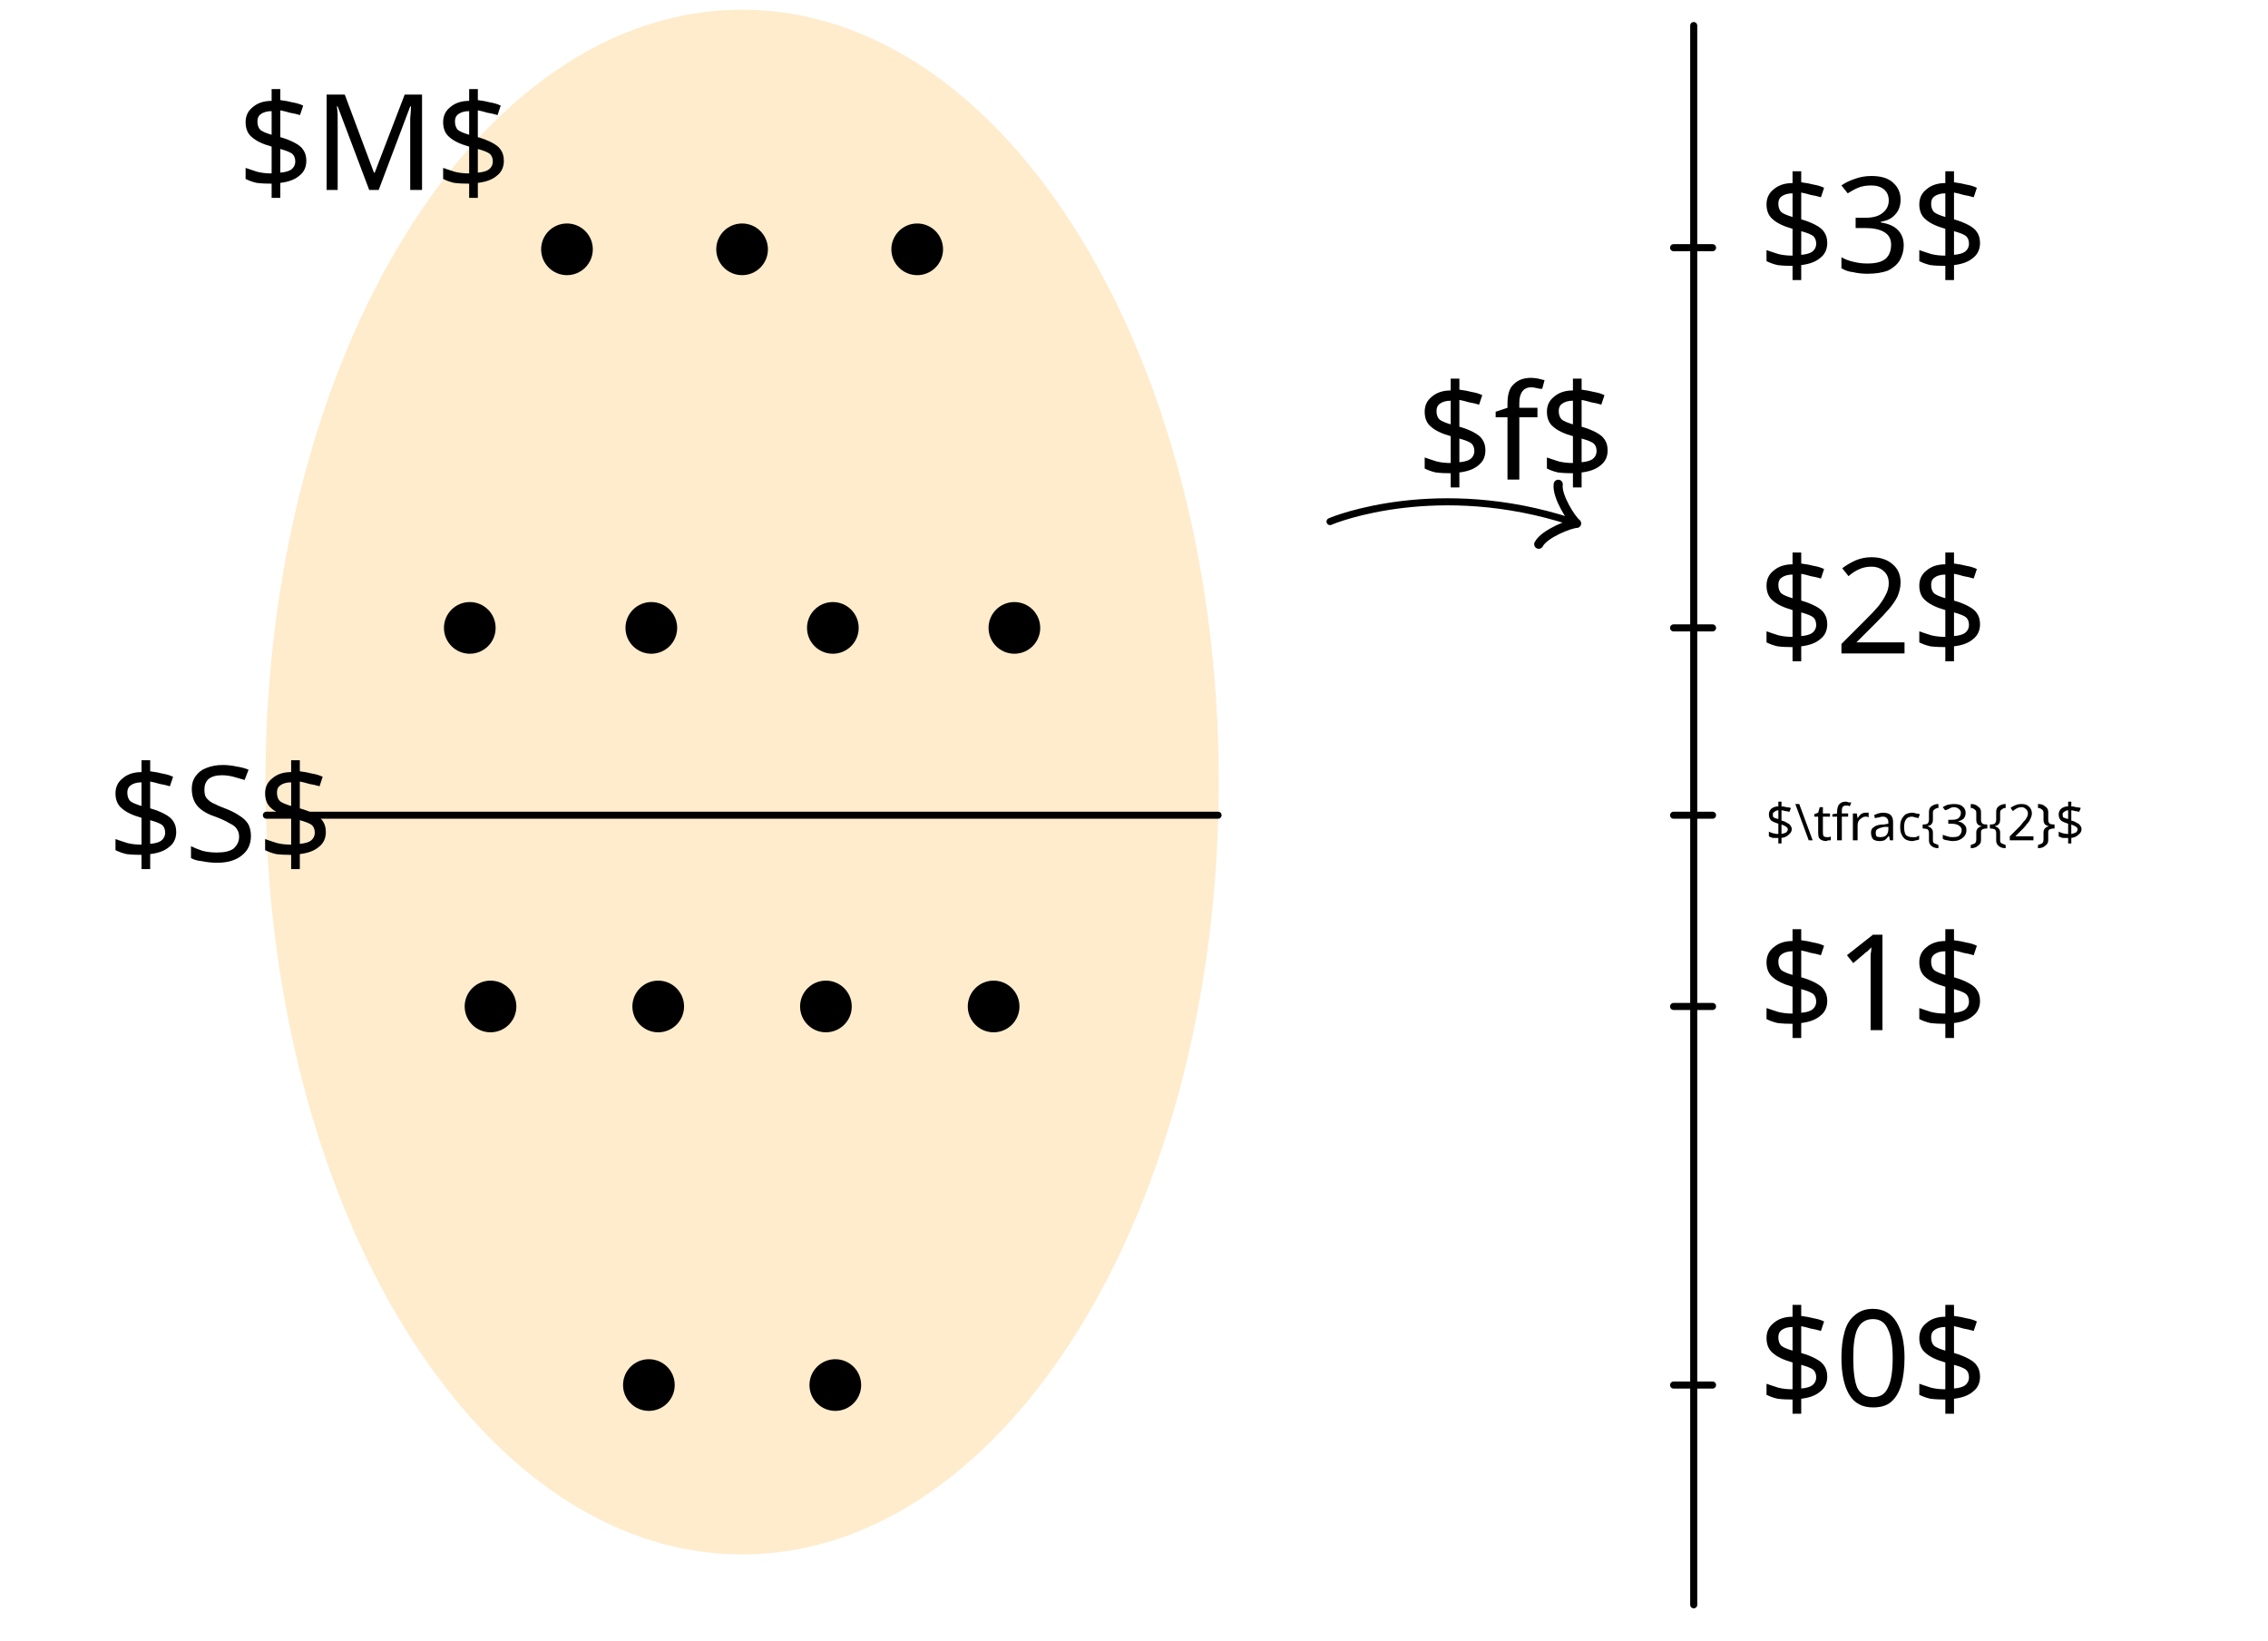
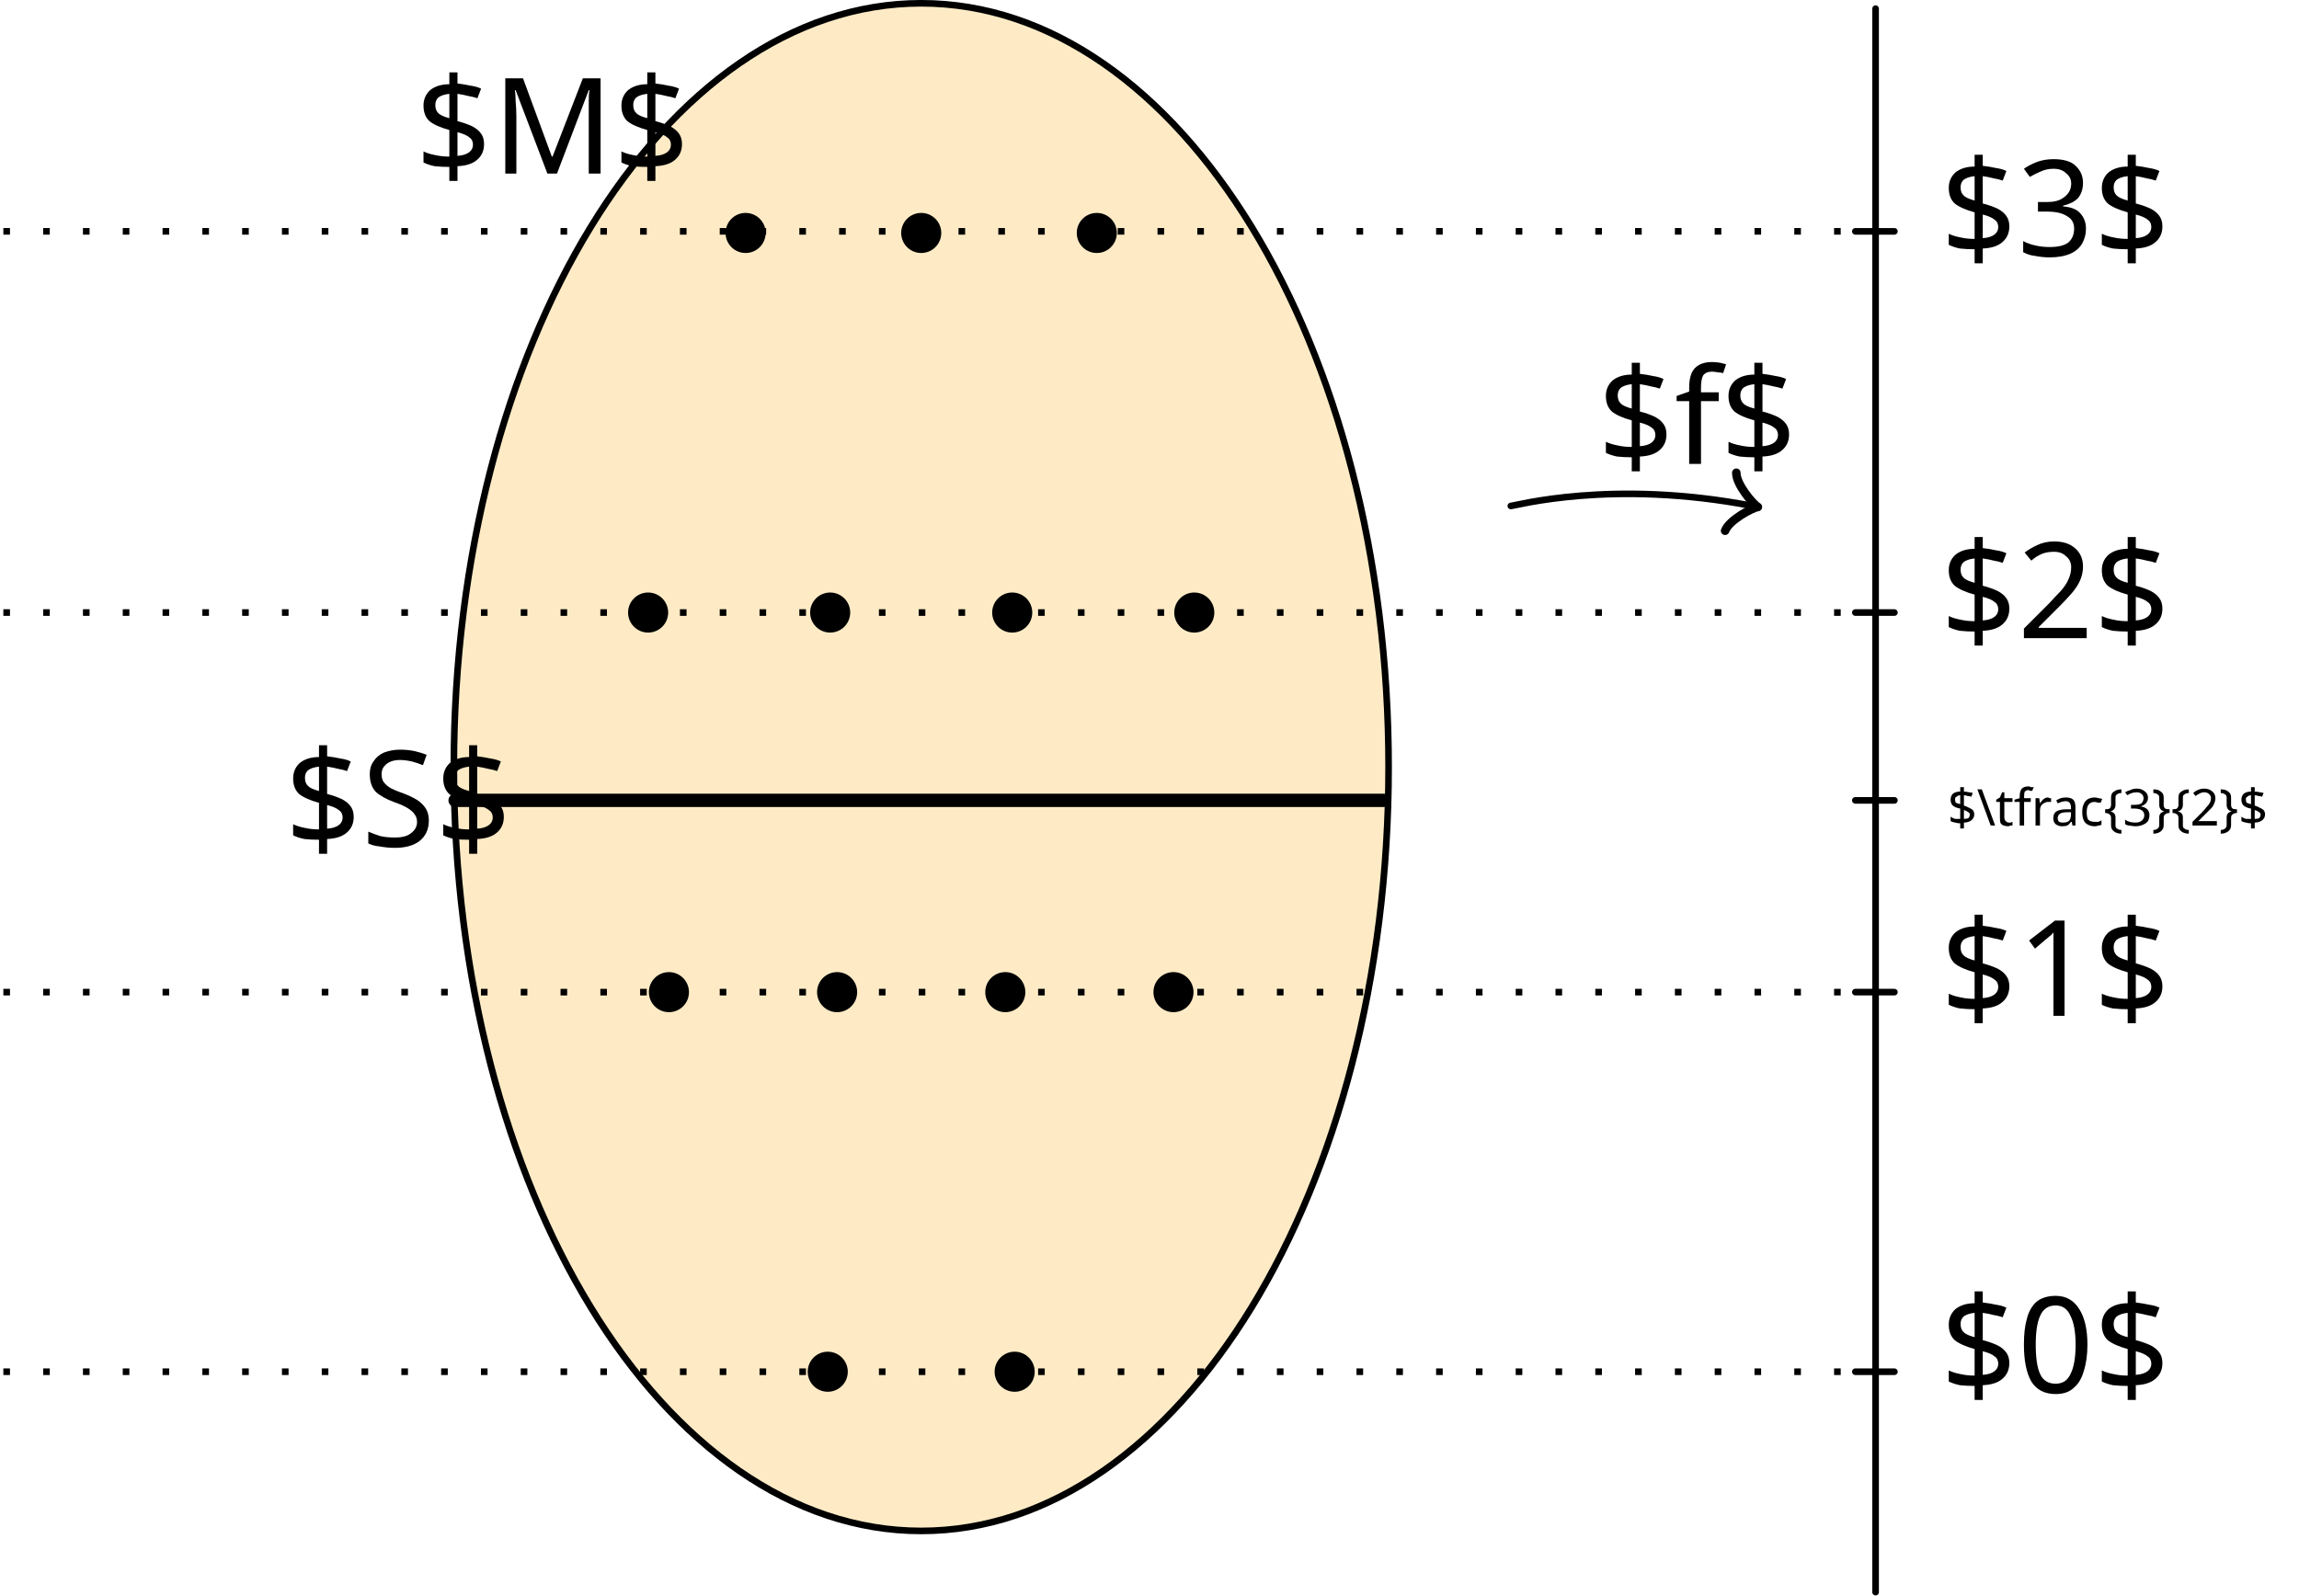
- <svg xmlns="http://www.w3.org/2000/svg" width="44.94mm" height="32.515mm" viewBox="0 0 44.94 32.515" version="1.1" id="svg8">
+ <svg xmlns="http://www.w3.org/2000/svg" width="48.639mm" height="33.764mm" viewBox="0 0 48.639 33.764" version="1.1" id="svg8">
  <defs id="defs2">
    <marker markerWidth="0.911" markerHeight="1.69" style="overflow:visible;stroke:#000000" refX="0" refY="0" orient="auto-start-reverse" id="marker-arrow-0.5308">
      <g id="g838" transform="scale(2.153529)">
        <path id="path836" style="fill:none;stroke:#000000;stroke-width:0.6;stroke-linecap:round;stroke-linejoin:round;stroke-miterlimit:10;stroke-dasharray:none;stroke-opacity:1" d="M -1.554,2.072 C -1.425,1.295 0,0.13 0.389,0 0,-0.13 -1.425,-1.295 -1.554,-2.072" />
      </g>
    </marker>
    <marker markerWidth="0.911" markerHeight="1.69" style="overflow:visible;stroke:#000000" refX="0" refY="0" orient="auto-start-reverse" id="marker-arrow-1.0616">
      <g id="g862" transform="scale(1.343431)">
        <path id="path860" style="fill:none;stroke:#000000;stroke-width:0.6;stroke-linecap:round;stroke-linejoin:round;stroke-miterlimit:10;stroke-dasharray:none;stroke-opacity:1" d="M -1.554,2.072 C -1.425,1.295 0,0.13 0.389,0 0,-0.13 -1.425,-1.295 -1.554,-2.072" />
      </g>
    </marker>
    <marker markerWidth="0.911" markerHeight="1.69" style="overflow:visible;stroke:#000000" refX="0" refY="0" orient="auto-start-reverse" id="marker-arrow-0.5308-8">
      <g id="g903" transform="scale(2.153529)">
        <path id="path901" style="fill:none;stroke:#000000;stroke-width:0.6;stroke-linecap:round;stroke-linejoin:round;stroke-miterlimit:10;stroke-dasharray:none;stroke-opacity:1" d="M -1.554,2.072 C -1.425,1.295 0,0.13 0.389,0 0,-0.13 -1.425,-1.295 -1.554,-2.072" />
      </g>
    </marker>
    <marker markerWidth="0.911" markerHeight="1.69" style="overflow:visible;stroke:#000000" refX="0" refY="0" orient="auto-start-reverse" id="marker-arrow-0.5308-6">
      <g id="g1073" transform="scale(2.153529)">
        <path id="path1071" style="fill:none;stroke:#000000;stroke-width:0.6;stroke-linecap:round;stroke-linejoin:round;stroke-miterlimit:10;stroke-dasharray:none;stroke-opacity:1" d="M -1.554,2.072 C -1.425,1.295 0,0.13 0.389,0 0,-0.13 -1.425,-1.295 -1.554,-2.072" />
      </g>
    </marker>
    <marker markerWidth="0.911" markerHeight="1.69" style="overflow:visible;stroke:#000000" refX="0" refY="0" orient="auto-start-reverse" id="marker-arrow-0.5308-4">
      <g id="g1144" transform="scale(2.153529)">
        <path id="path1142" style="fill:none;stroke:#000000;stroke-width:0.6;stroke-linecap:round;stroke-linejoin:round;stroke-miterlimit:10;stroke-dasharray:none;stroke-opacity:1" d="M -1.554,2.072 C -1.425,1.295 0,0.13 0.389,0 0,-0.13 -1.425,-1.295 -1.554,-2.072" />
      </g>
    </marker>
  </defs>
-   <g id="layer1" transform="translate(-66.92633,-216.5205)">
-     <ellipse style="color:#000000;overflow:visible;opacity:0.212;vector-effect:none;fill:#f9a30d;fill-opacity:1;stroke:#f9a30d;stroke-width:0.421;stroke-linecap:round;stroke-linejoin:miter;stroke-miterlimit:4;stroke-dasharray:none;stroke-dashoffset:0;stroke-opacity:1;marker-start:none;marker-end:none" id="path816" cx="81.631" cy="232.018" rx="9.234" ry="15.095" />
-     <path style="color:#000000;overflow:visible;opacity:1;vector-effect:none;fill:none;fill-opacity:1;stroke:black;stroke-width:0.14;stroke-linecap:round;stroke-linejoin:miter;stroke-miterlimit:4;stroke-dasharray:none;stroke-dashoffset:0;stroke-opacity:1;marker-start:none;marker-end:none" d="M 100.487,248.322 V 217.027" id="path818" />
-     <text id="text953" xml:space="preserve" style="font-size:2.646px;font-family:'Iosevka Term';-inkscape-font-specification:'Iosevka Term, Normal';fill:#000000;fill-opacity:1;stroke:none;stroke-width:0.265" y="244.381" x="101.773">
-       <tspan id="tspan951" x="101.773" y="244.381" style="stroke-width:0.265">$0$</tspan>
+   <g id="layer1" transform="translate(-55.54795,-212.7293)">
+     <ellipse style="color:#000000;overflow:visible;opacity:1;vector-effect:none;fill:#feebc6;fill-opacity:1;stroke:#000000;stroke-width:0.14;stroke-linecap:round;stroke-linejoin:miter;stroke-miterlimit:4;stroke-dasharray:none;stroke-dashoffset:0;stroke-opacity:1;marker-start:none;marker-end:none" id="path816" cx="75.038" cy="228.963" rx="9.888" ry="16.164" />
+     <path style="color:#000000;overflow:visible;opacity:1;vector-effect:none;fill:none;fill-opacity:1;stroke:#000000;stroke-width:0.14;stroke-linecap:round;stroke-linejoin:miter;stroke-miterlimit:4;stroke-dasharray:none;stroke-dashoffset:0;stroke-opacity:1;marker-start:none;marker-end:none" d="M 95.229,246.422 V 212.912" id="path818" />
+     <text id="text953" xml:space="preserve" style="font-size:2.833px;font-family:'Iosevka Term';-inkscape-font-specification:'Iosevka Term, Normal';fill:#000000;fill-opacity:1;stroke:none;stroke-width:0.265" y="242.201" x="96.606">
+       <tspan id="tspan951" x="96.606" y="242.201" style="stroke-width:0.265">$0$</tspan>
    </text>
-     <text x="101.773" y="236.933" style="font-size:2.646px;font-family:'Iosevka Term';-inkscape-font-specification:'Iosevka Term, Normal';fill:#000000;fill-opacity:1;stroke:none;stroke-width:0.265" xml:space="preserve" id="text967">
-       <tspan style="stroke-width:0.265" y="236.933" x="101.773" id="tspan965">$1$</tspan>
+     <text x="96.606" y="234.226" style="font-size:2.833px;font-family:'Iosevka Term';-inkscape-font-specification:'Iosevka Term, Normal';fill:#000000;fill-opacity:1;stroke:none;stroke-width:0.265" xml:space="preserve" id="text967">
+       <tspan style="stroke-width:0.265" y="234.226" x="96.606" id="tspan965">$1$</tspan>
    </text>
-     <text id="text971" xml:space="preserve" style="font-size:2.646px;font-family:'Iosevka Term';-inkscape-font-specification:'Iosevka Term, Normal';fill:#000000;fill-opacity:1;stroke:none;stroke-width:0.265" y="229.469" x="101.773">
-       <tspan id="tspan969" x="101.773" y="229.469" style="stroke-width:0.265">$2$</tspan>
+     <text id="text971" xml:space="preserve" style="font-size:2.833px;font-family:'Iosevka Term';-inkscape-font-specification:'Iosevka Term, Normal';fill:#000000;fill-opacity:1;stroke:none;stroke-width:0.265" y="226.234" x="96.606">
+       <tspan id="tspan969" x="96.606" y="226.234" style="stroke-width:0.265">$2$</tspan>
    </text>
-     <text x="101.773" y="221.914" style="font-size:2.646px;font-family:'Iosevka Term';-inkscape-font-specification:'Iosevka Term, Normal';fill:#000000;fill-opacity:1;stroke:none;stroke-width:0.265" xml:space="preserve" id="text975">
-       <tspan style="stroke-width:0.265" y="221.914" x="101.773" id="tspan973">$3$</tspan>
+     <text x="96.606" y="218.144" style="font-size:2.833px;font-family:'Iosevka Term';-inkscape-font-specification:'Iosevka Term, Normal';fill:#000000;fill-opacity:1;stroke:none;stroke-width:0.265" xml:space="preserve" id="text975">
+       <tspan style="stroke-width:0.265" y="218.144" x="96.606" id="tspan973">$3$</tspan>
    </text>
-     <g id="g1065" transform="translate(0.3781662)">
-       <g transform="translate(-0.07347488)" id="g1030">
-         <circle r="0.512" cy="221.461" cx="77.856" style="fill:#000000;stroke:none;stroke-width:1" id="circle979" />
-         <circle id="circle981" style="fill:#000000;stroke:none;stroke-width:1" cx="81.326" cy="221.461" r="0.512" />
-         <circle r="0.512" cy="221.461" cx="84.796" style="fill:#000000;stroke:none;stroke-width:1" id="circle983" />
-       </g>
-       <g id="g1036">
-         <circle r="0.512" cy="228.963" cx="75.857" style="fill:#000000;stroke:none;stroke-width:1" id="circle991" />
-         <circle id="circle993" style="fill:#000000;stroke:none;stroke-width:1" cx="79.454" cy="228.963" r="0.512" />
-         <circle r="0.512" cy="228.963" cx="83.051" style="fill:#000000;stroke:none;stroke-width:1" id="circle995" />
-         <circle id="circle997" style="fill:#000000;stroke:none;stroke-width:1" cx="86.648" cy="228.963" r="0.512" />
-       </g>
-       <g transform="translate(0.7376022)" id="g1042">
-         <circle r="0.512" cy="236.465" cx="75.53" style="fill:#000000;stroke:none;stroke-width:1" id="circle999" />
-         <circle id="circle1001" style="fill:#000000;stroke:none;stroke-width:1" cx="78.853" cy="236.465" r="0.512" />
-         <circle r="0.512" cy="236.465" cx="82.176" style="fill:#000000;stroke:none;stroke-width:1" id="circle1003" />
-         <circle id="circle1005" style="fill:#000000;stroke:none;stroke-width:1" cx="85.499" cy="236.465" r="0.512" />
-       </g>
-       <g transform="translate(-1.384369)" id="g1046">
-         <circle r="0.512" cy="243.967" cx="80.79" style="fill:#000000;stroke:none;stroke-width:1" id="circle1007" />
-         <circle id="circle1009" style="fill:#000000;stroke:none;stroke-width:1" cx="84.484" cy="243.967" r="0.512" />
-       </g>
+     <g id="g964" transform="matrix(1.070784,0,0,1.070784,-12.3712,-19.47771)" style="stroke-width:0.934">
+       <circle id="circle979" style="fill:#000000;stroke:none;stroke-width:0.934" cx="78.161" cy="221.461" r="0.396" />
+       <circle r="0.396" cy="221.461" cx="81.631" style="fill:#000000;stroke:none;stroke-width:0.934" id="circle981" />
+       <circle id="circle983" style="fill:#000000;stroke:none;stroke-width:0.934" cx="85.1" cy="221.461" r="0.396" />
+       <circle id="circle991" style="fill:#000000;stroke:none;stroke-width:0.934" cx="76.235" cy="228.963" r="0.396" />
+       <circle r="0.396" cy="228.963" cx="79.832" style="fill:#000000;stroke:none;stroke-width:0.934" id="circle993" />
+       <circle id="circle995" style="fill:#000000;stroke:none;stroke-width:0.934" cx="83.429" cy="228.963" r="0.396" />
+       <circle r="0.396" cy="228.963" cx="87.026" style="fill:#000000;stroke:none;stroke-width:0.934" id="circle997" />
+       <circle id="circle999" style="fill:#000000;stroke:none;stroke-width:0.934" cx="76.646" cy="236.465" r="0.396" />
+       <circle r="0.396" cy="236.465" cx="79.969" style="fill:#000000;stroke:none;stroke-width:0.934" id="circle1001" />
+       <circle id="circle1003" style="fill:#000000;stroke:none;stroke-width:0.934" cx="83.292" cy="236.465" r="0.396" />
+       <circle r="0.396" cy="236.465" cx="86.615" style="fill:#000000;stroke:none;stroke-width:0.934" id="circle1005" />
+       <circle id="circle1007" style="fill:#000000;stroke:none;stroke-width:0.934" cx="79.784" cy="243.967" r="0.396" />
+       <circle r="0.396" cy="243.967" cx="83.477" style="fill:#000000;stroke:none;stroke-width:0.934" id="circle1009" />
    </g>
-     <text id="text1015" xml:space="preserve" style="font-size:0.999px;font-family:'Iosevka Term';-inkscape-font-specification:'Iosevka Term, Normal';fill:#000000;fill-opacity:1;stroke:none;stroke-width:0.265" y="233.172" x="101.913">
-       <tspan id="tspan1013" x="101.913" y="233.172" style="stroke-width:0.265">$\tfrac{3}{2}$</tspan>
+     <text id="text1015" xml:space="preserve" style="font-size:1.07px;font-family:'Iosevka Term';-inkscape-font-specification:'Iosevka Term, Normal';fill:#000000;fill-opacity:1;stroke:none;stroke-width:0.265" y="230.199" x="96.755">
+       <tspan id="tspan1013" x="96.755" y="230.199" style="stroke-width:0.265">$\tfrac{3}{2}$</tspan>
    </text>
-     <path style="color:#000000;overflow:visible;opacity:1;vector-effect:none;fill:none;fill-opacity:1;stroke:#000000;stroke-width:0.14;stroke-linecap:round;stroke-linejoin:miter;stroke-miterlimit:4;stroke-dasharray:none;stroke-dashoffset:0;stroke-opacity:1;marker-start:none;marker-end:none" d="m 100.088,221.429 h 0.772" id="path1069" />
-     <path id="path1130" d="m 100.088,228.963 h 0.772" style="color:#000000;overflow:visible;opacity:1;vector-effect:none;fill:none;fill-opacity:1;stroke:#000000;stroke-width:0.14;stroke-linecap:round;stroke-linejoin:miter;stroke-miterlimit:4;stroke-dasharray:none;stroke-dashoffset:0;stroke-opacity:1;marker-start:none;marker-end:none" />
-     <path style="color:#000000;overflow:visible;opacity:1;vector-effect:none;fill:none;fill-opacity:1;stroke:#000000;stroke-width:0.14;stroke-linecap:round;stroke-linejoin:miter;stroke-miterlimit:4;stroke-dasharray:none;stroke-dashoffset:0;stroke-opacity:1;marker-start:none;marker-end:none" d="m 100.088,232.675 h 0.772" id="path1132" />
-     <path id="path1134" d="m 100.088,236.465 h 0.772" style="color:#000000;overflow:visible;opacity:1;vector-effect:none;fill:none;fill-opacity:1;stroke:#000000;stroke-width:0.14;stroke-linecap:round;stroke-linejoin:miter;stroke-miterlimit:4;stroke-dasharray:none;stroke-dashoffset:0;stroke-opacity:1;marker-start:none;marker-end:none" />
-     <path style="color:#000000;overflow:visible;opacity:1;vector-effect:none;fill:none;fill-opacity:1;stroke:#000000;stroke-width:0.14;stroke-linecap:round;stroke-linejoin:miter;stroke-miterlimit:4;stroke-dasharray:none;stroke-dashoffset:0;stroke-opacity:1;marker-start:none;marker-end:none" d="m 100.088,243.967 h 0.772" id="path1136" />
-     <path style="color:#000000;overflow:visible;opacity:1;vector-effect:none;fill:none;fill-opacity:1;stroke:#000000;stroke-width:0.14;stroke-linecap:round;stroke-linejoin:miter;stroke-miterlimit:4;stroke-dasharray:none;stroke-dashoffset:0;stroke-opacity:1;marker-start:none;marker-end:none" d="M 91.062,232.675 H 72.205" id="path1138" />
-     <path style="color:#000000;overflow:visible;opacity:1;vector-effect:none;fill:none;fill-opacity:1;stroke:#000000;stroke-width:0.14;stroke-linecap:round;stroke-linejoin:miter;stroke-miterlimit:4;stroke-dasharray:none;stroke-dashoffset:0;stroke-opacity:1;marker-start:none;marker-end:url(#marker-arrow-0.5308)" d="m 93.281,226.856 c 0.103,-0.047 2.138,-0.857 4.774,0" id="path1140" />
-     <text id="text1204" xml:space="preserve" style="font-size:2.646px;font-family:'Iosevka Term';-inkscape-font-specification:'Iosevka Term, Normal';fill:#000000;fill-opacity:1;stroke:none;stroke-width:0.265" y="226.025" x="94.999">
-       <tspan id="tspan1202" x="94.999" y="226.025" style="stroke-width:0.265">$f$</tspan>
+     <path style="color:#000000;overflow:visible;opacity:1;vector-effect:none;fill:none;fill-opacity:1;stroke:#000000;stroke-width:0.14;stroke-linecap:round;stroke-linejoin:miter;stroke-miterlimit:4;stroke-dasharray:none;stroke-dashoffset:0;stroke-opacity:1;marker-start:none;marker-end:none" d="m 94.801,217.625 h 0.826" id="path1069" />
+     <path id="path1130" d="m 94.801,225.692 h 0.826" style="color:#000000;overflow:visible;opacity:1;vector-effect:none;fill:none;fill-opacity:1;stroke:#000000;stroke-width:0.14;stroke-linecap:round;stroke-linejoin:miter;stroke-miterlimit:4;stroke-dasharray:none;stroke-dashoffset:0;stroke-opacity:1;marker-start:none;marker-end:none" />
+     <path style="color:#000000;overflow:visible;opacity:1;vector-effect:none;fill:none;fill-opacity:1;stroke:#000000;stroke-width:0.14;stroke-linecap:round;stroke-linejoin:miter;stroke-miterlimit:4;stroke-dasharray:none;stroke-dashoffset:0;stroke-opacity:1;marker-start:none;marker-end:none" d="m 94.801,229.667 h 0.826" id="path1132" />
+     <path id="path1134" d="m 94.801,233.725 h 0.826" style="color:#000000;overflow:visible;opacity:1;vector-effect:none;fill:none;fill-opacity:1;stroke:#000000;stroke-width:0.14;stroke-linecap:round;stroke-linejoin:miter;stroke-miterlimit:4;stroke-dasharray:none;stroke-dashoffset:0;stroke-opacity:1;marker-start:none;marker-end:none" />
+     <path style="color:#000000;overflow:visible;opacity:1;vector-effect:none;fill:none;fill-opacity:1;stroke:#000000;stroke-width:0.14;stroke-linecap:round;stroke-linejoin:miter;stroke-miterlimit:4;stroke-dasharray:none;stroke-dashoffset:0;stroke-opacity:1;marker-start:none;marker-end:none" d="m 94.801,241.758 h 0.826" id="path1136" />
+     <path style="color:#000000;overflow:visible;opacity:1;vector-effect:none;fill:none;fill-opacity:1;stroke:#000000;stroke-width:0.281;stroke-linecap:round;stroke-linejoin:miter;stroke-miterlimit:4;stroke-dasharray:none;stroke-dashoffset:0;stroke-opacity:1;marker-start:none;marker-end:none" d="M 84.84,229.667 H 65.176" id="path1138" />
+     <path style="color:#000000;overflow:visible;opacity:1;vector-effect:none;fill:none;fill-opacity:1;stroke:#000000;stroke-width:0.14;stroke-linecap:round;stroke-linejoin:miter;stroke-miterlimit:4;stroke-dasharray:none;stroke-dashoffset:0;stroke-opacity:1;marker-start:none;marker-end:url(#marker-arrow-0.5308)" d="m 87.512,223.436 c 0.087,-2e-4 2.132,-0.575 5.112,0" id="path1140" />
+     <text id="text1204" xml:space="preserve" style="font-size:2.833px;font-family:'Iosevka Term';-inkscape-font-specification:'Iosevka Term, Normal';fill:#000000;fill-opacity:1;stroke:none;stroke-width:0.265" y="222.547" x="89.352">
+       <tspan id="tspan1202" x="89.352" y="222.547" style="stroke-width:0.265">$f$</tspan>
    </text>
-     <text id="text1222" xml:space="preserve" style="font-size:2.646px;font-family:'Iosevka Term';-inkscape-font-specification:'Iosevka Term, Normal';fill:#000000;fill-opacity:1;stroke:none;stroke-width:0.265" x="71.635" y="220.287">
-       <tspan id="tspan1220" x="71.635" y="220.287" style="stroke-width:0.265">$M$</tspan>
+     <text id="text1222" xml:space="preserve" style="font-size:2.833px;font-family:'Iosevka Term';-inkscape-font-specification:'Iosevka Term, Normal';fill:#000000;fill-opacity:1;stroke:none;stroke-width:0.265" x="64.335" y="216.402">
+       <tspan id="tspan1220" x="64.335" y="216.402" style="stroke-width:0.265">$M$</tspan>
    </text>
-     <text id="text1236" xml:space="preserve" style="font-size:2.646px;font-family:'Iosevka Term';-inkscape-font-specification:'Iosevka Term, Normal';fill:#000000;fill-opacity:1;stroke:none;stroke-width:0.265" x="69.06" y="233.587">
-       <tspan id="tspan1234" x="69.06" y="233.587" style="stroke-width:0.265">$S$</tspan>
+     <text id="text1236" xml:space="preserve" style="font-size:2.833px;font-family:'Iosevka Term';-inkscape-font-specification:'Iosevka Term, Normal';fill:#000000;fill-opacity:1;stroke:none;stroke-width:0.265" x="61.577" y="230.643">
+       <tspan id="tspan1234" x="61.577" y="230.643" style="stroke-width:0.265">$S$</tspan>
    </text>
+     <path style="color:#000000;overflow:visible;opacity:1;vector-effect:none;fill:none;fill-opacity:1;stroke:#000000;stroke-width:0.14;stroke-linecap:butt;stroke-linejoin:miter;stroke-miterlimit:4;stroke-dasharray:0.14,0.702;stroke-dashoffset:0;stroke-opacity:1;marker-start:none;marker-end:none;font-variant-east_asian:normal" d="M 55.619,217.625 H 94.661" id="path1013" />
+     <path id="path1023" d="M 55.619,225.692 H 94.661" style="color:#000000;overflow:visible;opacity:1;vector-effect:none;fill:none;fill-opacity:1;stroke:#000000;stroke-width:0.14;stroke-linecap:butt;stroke-linejoin:miter;stroke-miterlimit:4;stroke-dasharray:0.14,0.702;stroke-dashoffset:0;stroke-opacity:1;marker-start:none;marker-end:none;font-variant-east_asian:normal" />
+     <path style="color:#000000;overflow:visible;opacity:1;vector-effect:none;fill:none;fill-opacity:1;stroke:#000000;stroke-width:0.14;stroke-linecap:butt;stroke-linejoin:miter;stroke-miterlimit:4;stroke-dasharray:0.14,0.702;stroke-dashoffset:0;stroke-opacity:1;marker-start:none;marker-end:none;font-variant-east_asian:normal" d="M 55.619,233.725 H 94.661" id="path1025" />
+     <path id="path1027" d="M 55.619,241.758 H 94.661" style="color:#000000;overflow:visible;opacity:1;vector-effect:none;fill:none;fill-opacity:1;stroke:#000000;stroke-width:0.14;stroke-linecap:butt;stroke-linejoin:miter;stroke-miterlimit:4;stroke-dasharray:0.14,0.702;stroke-dashoffset:0;stroke-opacity:1;marker-start:none;marker-end:none;font-variant-east_asian:normal" />
  </g>
</svg>
